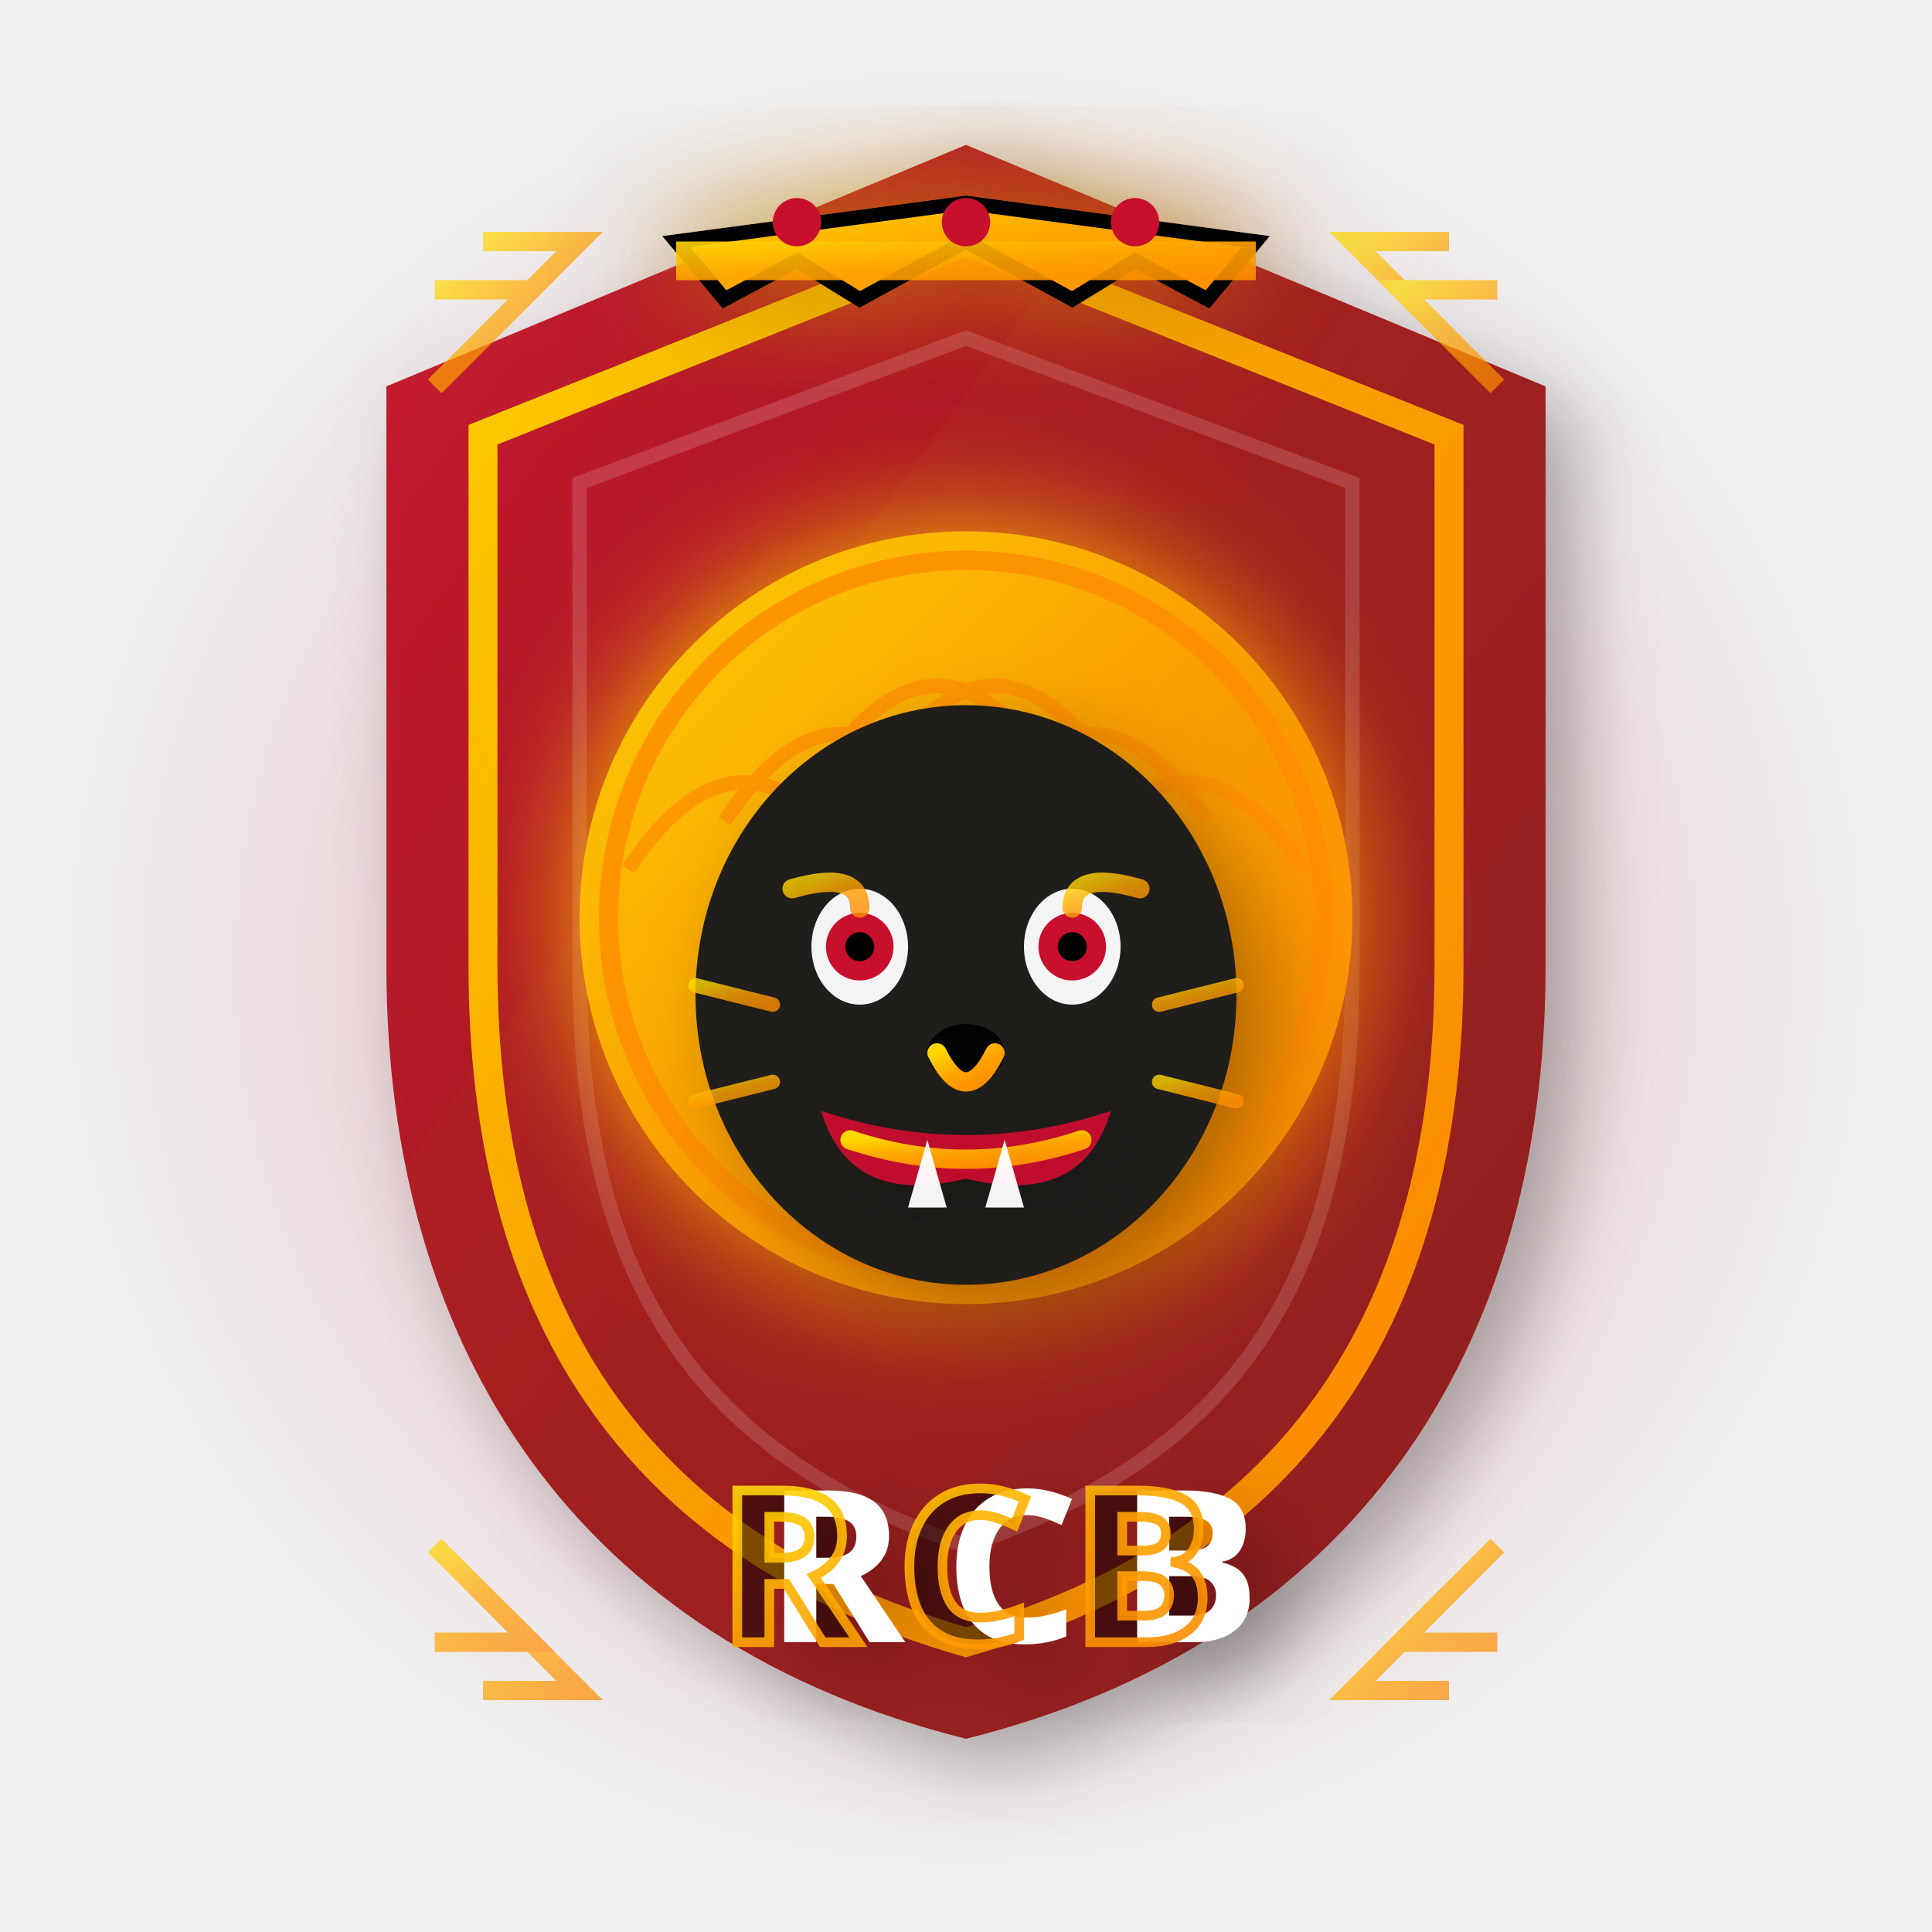
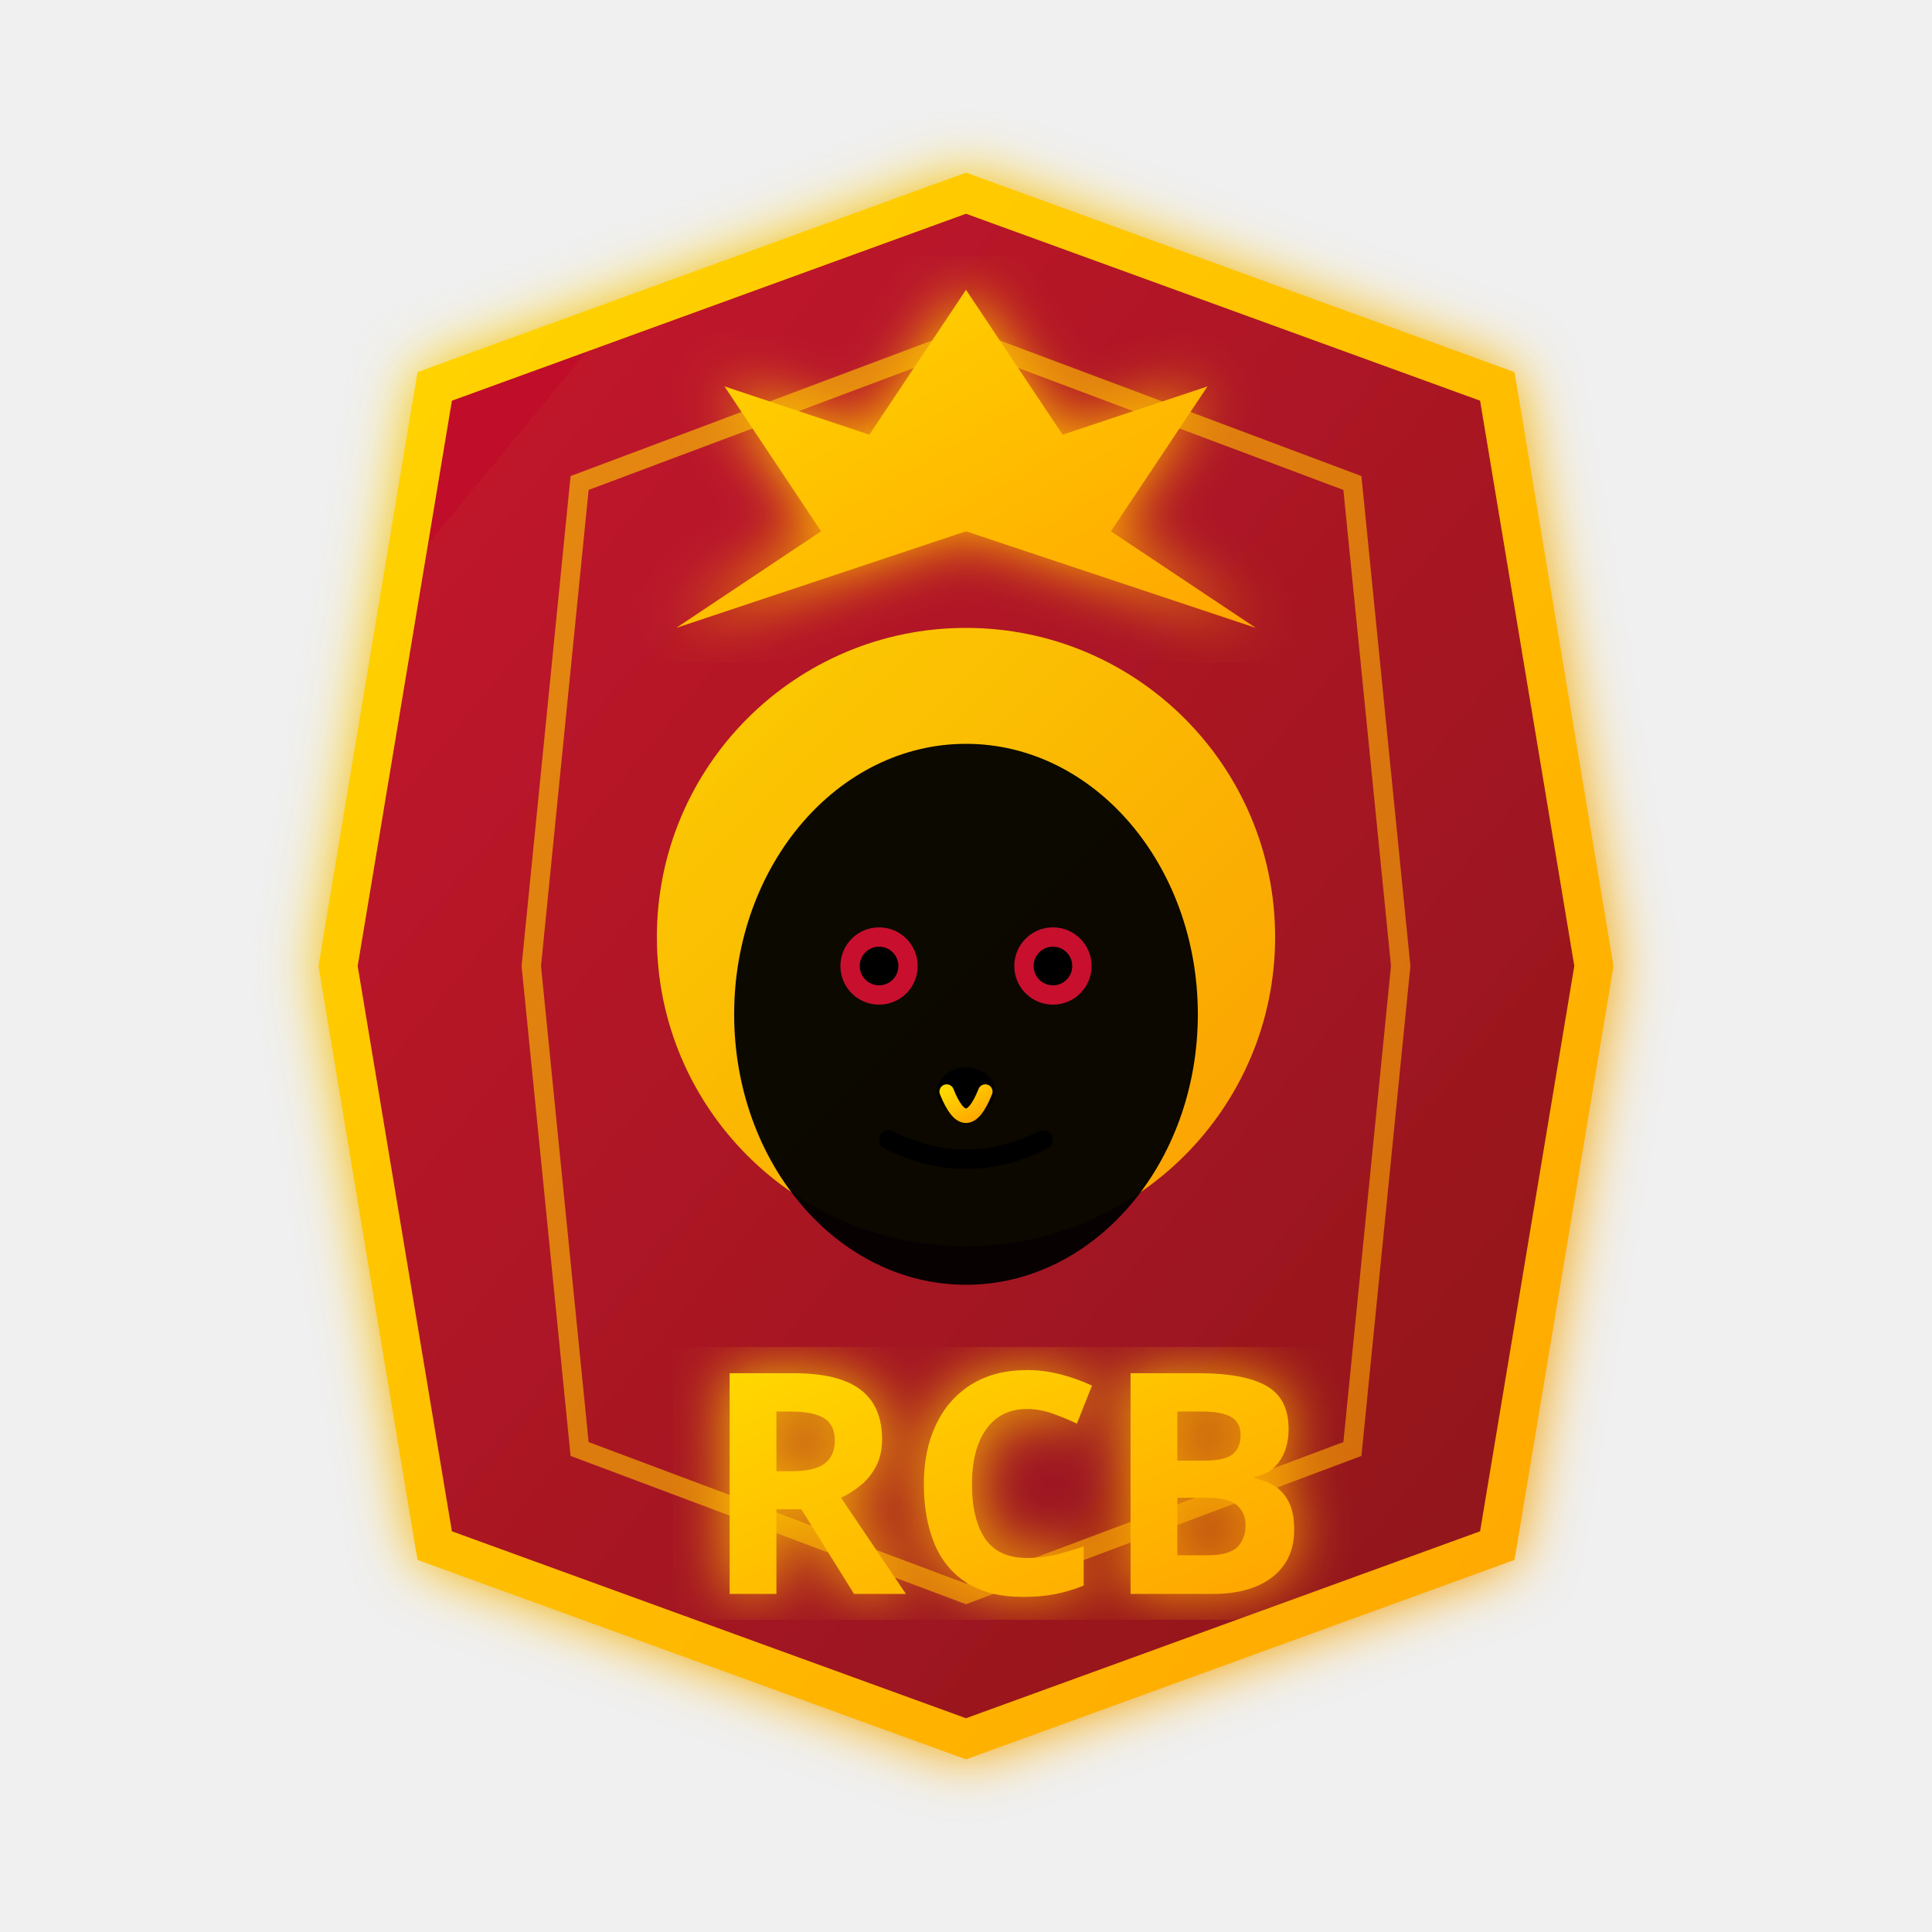
<svg xmlns="http://www.w3.org/2000/svg" viewBox="0 0 200 200">
  <defs>
    <linearGradient id="rcb-red" x1="0%" y1="0%" x2="100%" y2="100%">
      <stop offset="0%" style="stop-color:#C8102E;stop-opacity:1">
        <animate attributeName="stop-color" values="#C8102E;#D91E3A;#C8102E" dur="4s" repeatCount="indefinite" />
      </stop>
-       <stop offset="50%" style="stop-color:#A01D1D;stop-opacity:1" />
      <stop offset="100%" style="stop-color:#8B1A1A;stop-opacity:1">
-         <animate attributeName="stop-color" values="#8B1A1A;#A01D1D;#8B1A1A" dur="4s" repeatCount="indefinite" />
+         <animate attributeName="stop-color" values="#8B1A1A;#C8102E;#8B1A1A" dur="4s" repeatCount="indefinite" />
      </stop>
    </linearGradient>
    <linearGradient id="rcb-gold" x1="0%" y1="0%" x2="100%" y2="100%">
      <stop offset="0%" style="stop-color:#FFD700;stop-opacity:1">
        <animate attributeName="stop-color" values="#FFD700;#FFA500;#FFD700" dur="3s" repeatCount="indefinite" />
      </stop>
-       <stop offset="50%" style="stop-color:#FFA500;stop-opacity:1" />
-       <stop offset="100%" style="stop-color:#FF8C00;stop-opacity:1">
-         <animate attributeName="stop-color" values="#FF8C00;#FFA500;#FF8C00" dur="3s" repeatCount="indefinite" />
+       <stop offset="100%" style="stop-color:#FFA500;stop-opacity:1">
+         <animate attributeName="stop-color" values="#FFA500;#FFD700;#FFA500" dur="3s" repeatCount="indefinite" />
      </stop>
    </linearGradient>
-     <radialGradient id="rcb-glow-grad" cx="50%" cy="50%">
-       <stop offset="0%" style="stop-color:#C8102E;stop-opacity:0.8">
-         <animate attributeName="stop-opacity" values="0.8;0.5;0.8" dur="3s" repeatCount="indefinite" />
-       </stop>
-       <stop offset="50%" style="stop-color:#C8102E;stop-opacity:0.4" />
-       <stop offset="100%" style="stop-color:#C8102E;stop-opacity:0" />
-     </radialGradient>
-     <filter id="rcb-shadow" x="-50%" y="-50%" width="200%" height="200%">
-       <feGaussianBlur in="SourceAlpha" stdDeviation="4" />
-       <feOffset dx="3" dy="3" result="offsetblur" />
-       <feComponentTransfer>
-         <feFuncA type="linear" slope="0.3" />
-       </feComponentTransfer>
-       <feMerge>
-         <feMergeNode />
-         <feMergeNode in="SourceGraphic" />
-       </feMerge>
-     </filter>
-     <filter id="rcb-glow" x="-100%" y="-100%" width="300%" height="300%">
-       <feGaussianBlur stdDeviation="6" result="coloredBlur">
-         <animate attributeName="stdDeviation" values="6;8;6" dur="3s" repeatCount="indefinite" />
+     <filter id="glow">
+       <feGaussianBlur stdDeviation="3" result="coloredBlur">
+         <animate attributeName="stdDeviation" values="3;5;3" dur="2.5s" repeatCount="indefinite" />
      </feGaussianBlur>
      <feMerge>
        <feMergeNode in="coloredBlur" />
        <feMergeNode in="SourceGraphic" />
      </feMerge>
    </filter>
  </defs>
-   <circle cx="100" cy="100" r="95" fill="url(#rcb-glow-grad)" opacity="0.4">
-     <animate attributeName="opacity" values="0.3;0.5;0.3" dur="3s" repeatCount="indefinite" />
-   </circle>
-   <g filter="url(#rcb-shadow)">
-     <path d="M 100 15 L 160 40 L 160 100 C 160 140 140 170 100 180 C 60 170 40 140 40 100 L 40 40 Z" fill="url(#rcb-red)" opacity="0.98">
-       <animateTransform attributeName="transform" type="scale" values="1;1.01;1" dur="4s" repeatCount="indefinite" />
-     </path>
-     <path d="M 100 25 L 150 45 L 150 100 C 150 135 135 160 100 170 C 65 160 50 135 50 100 L 50 45 Z" fill="none" stroke="url(#rcb-gold)" stroke-width="3" opacity="0.95" />
-     <path d="M 100 35 L 140 50 L 140 100 C 140 130 130 150 100 160 C 70 150 60 130 60 100 L 60 50 Z" fill="none" stroke="rgba(255,255,255,0.15)" stroke-width="1.5" />
+   <path d="M 100 20 L 155 40 L 165 100 L 155 160 L 100 180 L 45 160 L 35 100 L 45 40 Z" fill="url(#rcb-red)" stroke="url(#rcb-gold)" stroke-width="4" filter="url(#glow)">
+     <animateTransform attributeName="transform" type="scale" values="1;1.01;1" dur="4s" repeatCount="indefinite" />
+   </path>
+   <path d="M 100 35 L 140 50 L 145 100 L 140 150 L 100 165 L 60 150 L 55 100 L 60 50 Z" fill="none" stroke="url(#rcb-gold)" stroke-width="2" opacity="0.6" />
+   <path d="M 100 30 L 110 45 L 125 40 L 115 55 L 130 65 L 100 55 L 70 65 L 85 55 L 75 40 L 90 45 Z" fill="url(#rcb-gold)" filter="url(#glow)">
+     <animateTransform attributeName="transform" type="scale" values="1;1.05;1" dur="2s" repeatCount="indefinite" />
+   </path>
+   <g transform="translate(100, 105)">
+     <circle cx="0" cy="-8" r="32" fill="url(#rcb-gold)" opacity="0.95" />
+     <ellipse cx="0" cy="0" rx="24" ry="28" fill="#000" opacity="0.95" />
+     <circle cx="-9" cy="-5" r="4" fill="#C8102E">
+       <animate attributeName="opacity" values="1;0.7;1" dur="3s" repeatCount="indefinite" />
+     </circle>
+     <circle cx="-9" cy="-5" r="2" fill="#000" />
+     <circle cx="9" cy="-5" r="4" fill="#C8102E">
+       <animate attributeName="opacity" values="1;0.7;1" dur="3s" repeatCount="indefinite" begin="1.5s" />
+     </circle>
+     <circle cx="9" cy="-5" r="2" fill="#000" />
+     <ellipse cx="0" cy="8" rx="3" ry="2.5" fill="#000" />
+     <path d="M -2 8 Q 0 13 2 8" fill="none" stroke="url(#rcb-gold)" stroke-width="1.5" stroke-linecap="round" />
+     <path d="M -8 13 Q 0 17 8 13" fill="none" stroke="#000" stroke-width="2" stroke-linecap="round" />
  </g>
-   <g stroke="url(#rcb-gold)" stroke-width="2" fill="none" opacity="0.7">
-     <path d="M 50 25 L 60 25 L 50 35" />
-     <path d="M 45 30 L 55 30 L 45 40" />
-     <path d="M 150 25 L 140 25 L 150 35" />
-     <path d="M 155 30 L 145 30 L 155 40" />
-     <path d="M 50 175 L 60 175 L 50 165" />
-     <path d="M 45 170 L 55 170 L 45 160" />
-     <path d="M 150 175 L 140 175 L 150 165" />
-     <path d="M 155 170 L 145 170 L 155 160" />
-   </g>
-   <g transform="translate(100, 35)">
-     <animateTransform attributeName="transform" type="translate" values="100,35; 100,32; 100,35" dur="3s" repeatCount="indefinite" />
-     <path d="M -30 -10 L -25 -4 L -17.5 -8 L -11 -4 L 0 -10 L 11 -4 L 17.5 -8 L 25 -4 L 30 -10 L 0 -14 Z" fill="url(#rcb-gold)" stroke="#000" stroke-width="1.5" filter="url(#rcb-glow)" />
-     <rect x="-30" y="-10" width="60" height="4" fill="url(#rcb-gold)" opacity="0.9" />
-     <circle cx="-17.5" cy="-12" r="2.5" fill="#C8102E">
-       <animate attributeName="opacity" values="0.7;1;0.7" dur="2s" repeatCount="indefinite" />
-       <animateTransform attributeName="transform" type="scale" values="1;1.3;1" dur="2s" repeatCount="indefinite" />
-     </circle>
-     <circle cx="0" cy="-12" r="2.5" fill="#C8102E">
-       <animate attributeName="opacity" values="0.7;1;0.7" dur="2s" repeatCount="indefinite" begin="0.3s" />
-       <animateTransform attributeName="transform" type="scale" values="1;1.3;1" dur="2s" repeatCount="indefinite" begin="0.3s" />
-     </circle>
-     <circle cx="17.5" cy="-12" r="2.5" fill="#C8102E">
-       <animate attributeName="opacity" values="0.7;1;0.7" dur="2s" repeatCount="indefinite" begin="0.6s" />
-       <animateTransform attributeName="transform" type="scale" values="1;1.3;1" dur="2s" repeatCount="indefinite" begin="0.6s" />
-     </circle>
-   </g>
-   <g transform="translate(100, 100)">
-     <animateTransform attributeName="transform" type="translate" values="100,100; 100,97; 100,100" dur="4s" repeatCount="indefinite" />
-     <g>
-       <animateTransform attributeName="transform" type="rotate" values="-1 0 0; 1 0 0; -1 0 0" dur="6s" repeatCount="indefinite" />
-       <circle cx="0" cy="-5" r="40" fill="url(#rcb-gold)" opacity="0.95" filter="url(#rcb-glow)" />
-       <circle cx="0" cy="-5" r="37" fill="none" stroke="#FF8C00" stroke-width="2" opacity="0.8" />
-       <g stroke="#FF8C00" stroke-width="1.5" opacity="0.7" fill="none">
-         <path d="M -35 -10 Q -25 -25 -15 -15" />
-         <path d="M -25 -15 Q -15 -30 -5 -20" />
-         <path d="M -15 -20 Q -5 -35 5 -25" />
-         <path d="M 15 -20 Q 5 -35 -5 -25" />
-         <path d="M 25 -15 Q 15 -30 5 -20" />
-         <path d="M 35 -10 Q 25 -25 15 -15" />
-       </g>
-     </g>
-     <g>
-       <ellipse cx="0" cy="3" rx="28" ry="30" fill="#1a1a1a" opacity="0.98" filter="url(#rcb-shadow)" />
-       <ellipse cx="-11" cy="-2" rx="5" ry="6" fill="#FFFFFF" opacity="0.95">
-         <animate attributeName="ry" values="6;0.6;6" dur="0.3s" repeatCount="indefinite" begin="0s;5s" />
-       </ellipse>
-       <circle cx="-11" cy="-2" r="3.5" fill="#C8102E">
-         <animate attributeName="r" values="3.5;4.5;3.5" dur="2.5s" repeatCount="indefinite" />
-         <animate attributeName="opacity" values="1;0.75;1" dur="2.5s" repeatCount="indefinite" />
-       </circle>
-       <circle cx="-11" cy="-2" r="1.5" fill="#000" />
-       <ellipse cx="11" cy="-2" rx="5" ry="6" fill="#FFFFFF" opacity="0.95">
-         <animate attributeName="ry" values="6;0.6;6" dur="0.3s" repeatCount="indefinite" begin="0s;5s" />
-       </ellipse>
-       <circle cx="11" cy="-2" r="3.5" fill="#C8102E">
-         <animate attributeName="r" values="3.5;4.5;3.5" dur="2.5s" repeatCount="indefinite" begin="0.15s" />
-         <animate attributeName="opacity" values="1;0.75;1" dur="2.5s" repeatCount="indefinite" begin="0.15s" />
-       </circle>
-       <circle cx="11" cy="-2" r="1.5" fill="#000" />
-       <path d="M -18 -8 Q -11 -10 -11 -6" fill="none" stroke="url(#rcb-gold)" stroke-width="2" stroke-linecap="round" opacity="0.8" />
-       <path d="M 18 -8 Q 11 -10 11 -6" fill="none" stroke="url(#rcb-gold)" stroke-width="2" stroke-linecap="round" opacity="0.8" />
-       <ellipse cx="0" cy="9" rx="4" ry="3" fill="#000" opacity="0.9" />
-       <path d="M -3 9 Q 0 15 3 9" fill="none" stroke="url(#rcb-gold)" stroke-width="2" stroke-linecap="round">
-         <animate attributeName="stroke-width" values="2;2.5;2" dur="2s" repeatCount="indefinite" />
-       </path>
-       <path d="M -15 15 Q 0 20 15 15 Q 12 25 0 22 Q -12 25 -15 15 Z" fill="#C8102E" opacity="0.95" filter="url(#rcb-shadow)" />
-       <path d="M -12 18 Q 0 22 12 18" fill="none" stroke="url(#rcb-gold)" stroke-width="2" stroke-linecap="round" />
-       <path d="M -4 18 L -2 25 L -6 25 Z" fill="#FFFFFF" opacity="0.95" />
-       <path d="M 4 18 L 2 25 L 6 25 Z" fill="#FFFFFF" opacity="0.95" />
-       <g stroke="url(#rcb-gold)" stroke-width="1.5" stroke-linecap="round" opacity="0.8">
-         <line x1="-20" y1="4" x2="-28" y2="2" />
-         <line x1="-20" y1="8" x2="-28" y2="8" />
-         <line x1="-20" y1="12" x2="-28" y2="14" />
-         <line x1="20" y1="4" x2="28" y2="2" />
-         <line x1="20" y1="8" x2="28" y2="8" />
-         <line x1="20" y1="12" x2="28" y2="14" />
-       </g>
-     </g>
-   </g>
-   <g transform="translate(100, 170)">
-     <text x="0" y="0" font-size="22" font-weight="900" fill="#000" text-anchor="middle" font-family="Arial Black, sans-serif" letter-spacing="4" opacity="0.5">RCB</text>
-     <text x="0" y="0" font-size="22" font-weight="900" fill="#FFFFFF" text-anchor="middle" font-family="Arial Black, sans-serif" letter-spacing="4" filter="url(#rcb-shadow)">
-       <animate attributeName="opacity" values="0.95;1;0.95" dur="2s" repeatCount="indefinite" />
-       RCB
-     </text>
-     <text x="0" y="0" font-size="22" font-weight="900" fill="none" stroke="url(#rcb-gold)" stroke-width="1" text-anchor="middle" font-family="Arial Black, sans-serif" letter-spacing="4" opacity="0.9">RCB</text>
-   </g>
+   <text x="100" y="165" font-family="Arial Black, sans-serif" font-size="32" font-weight="900" fill="url(#rcb-gold)" text-anchor="middle" filter="url(#glow)">
+     <animate attributeName="opacity" values="1;0.9;1" dur="2s" repeatCount="indefinite" />
+     RCB
+   </text>
</svg>
